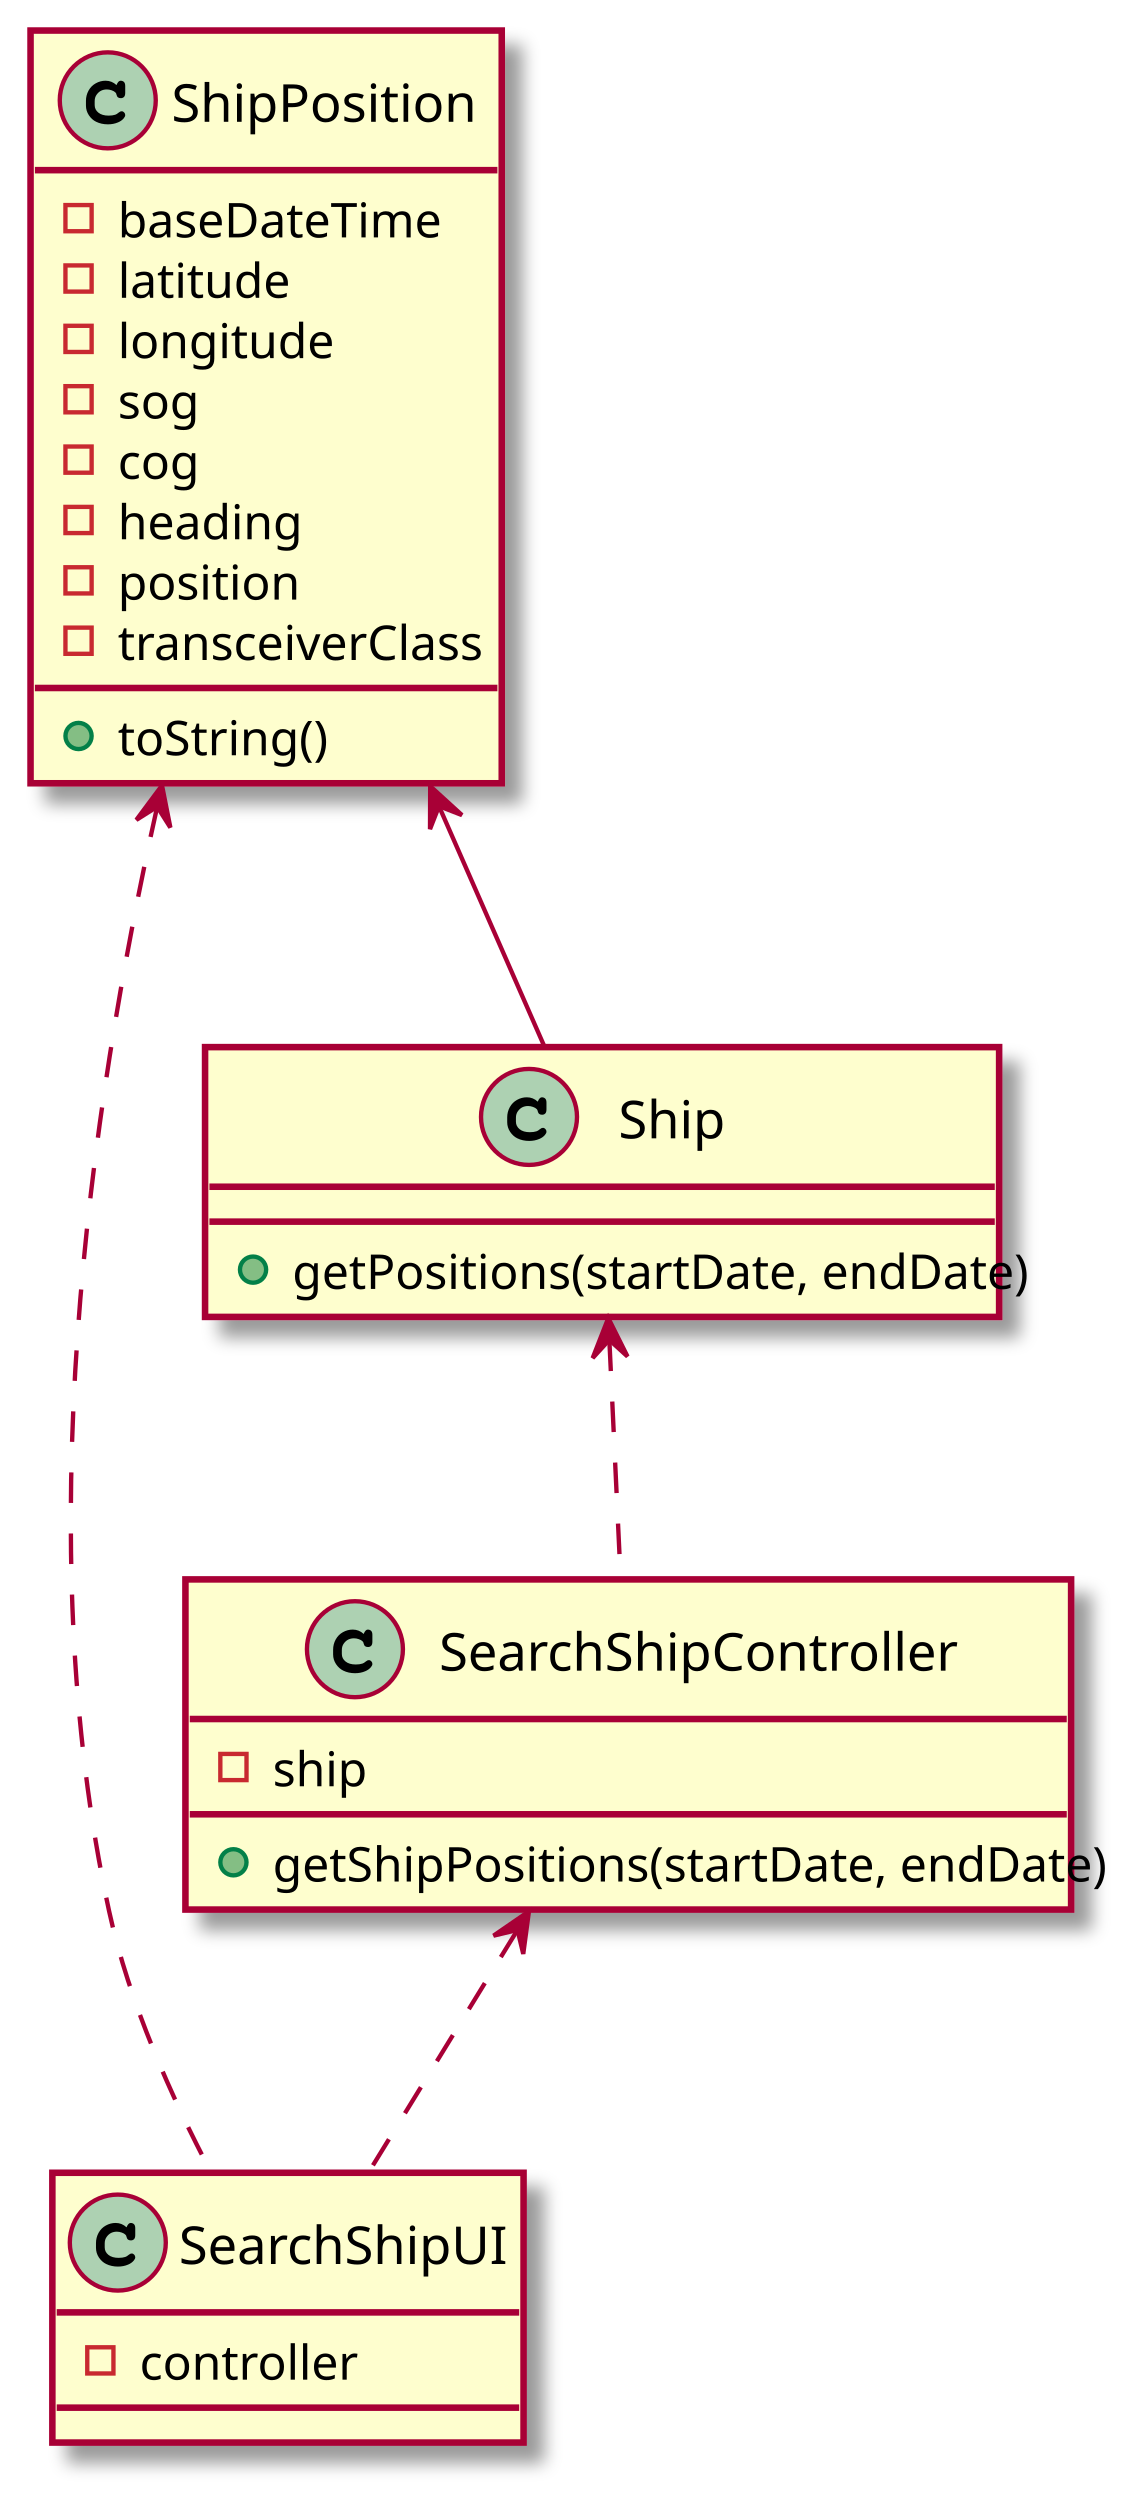
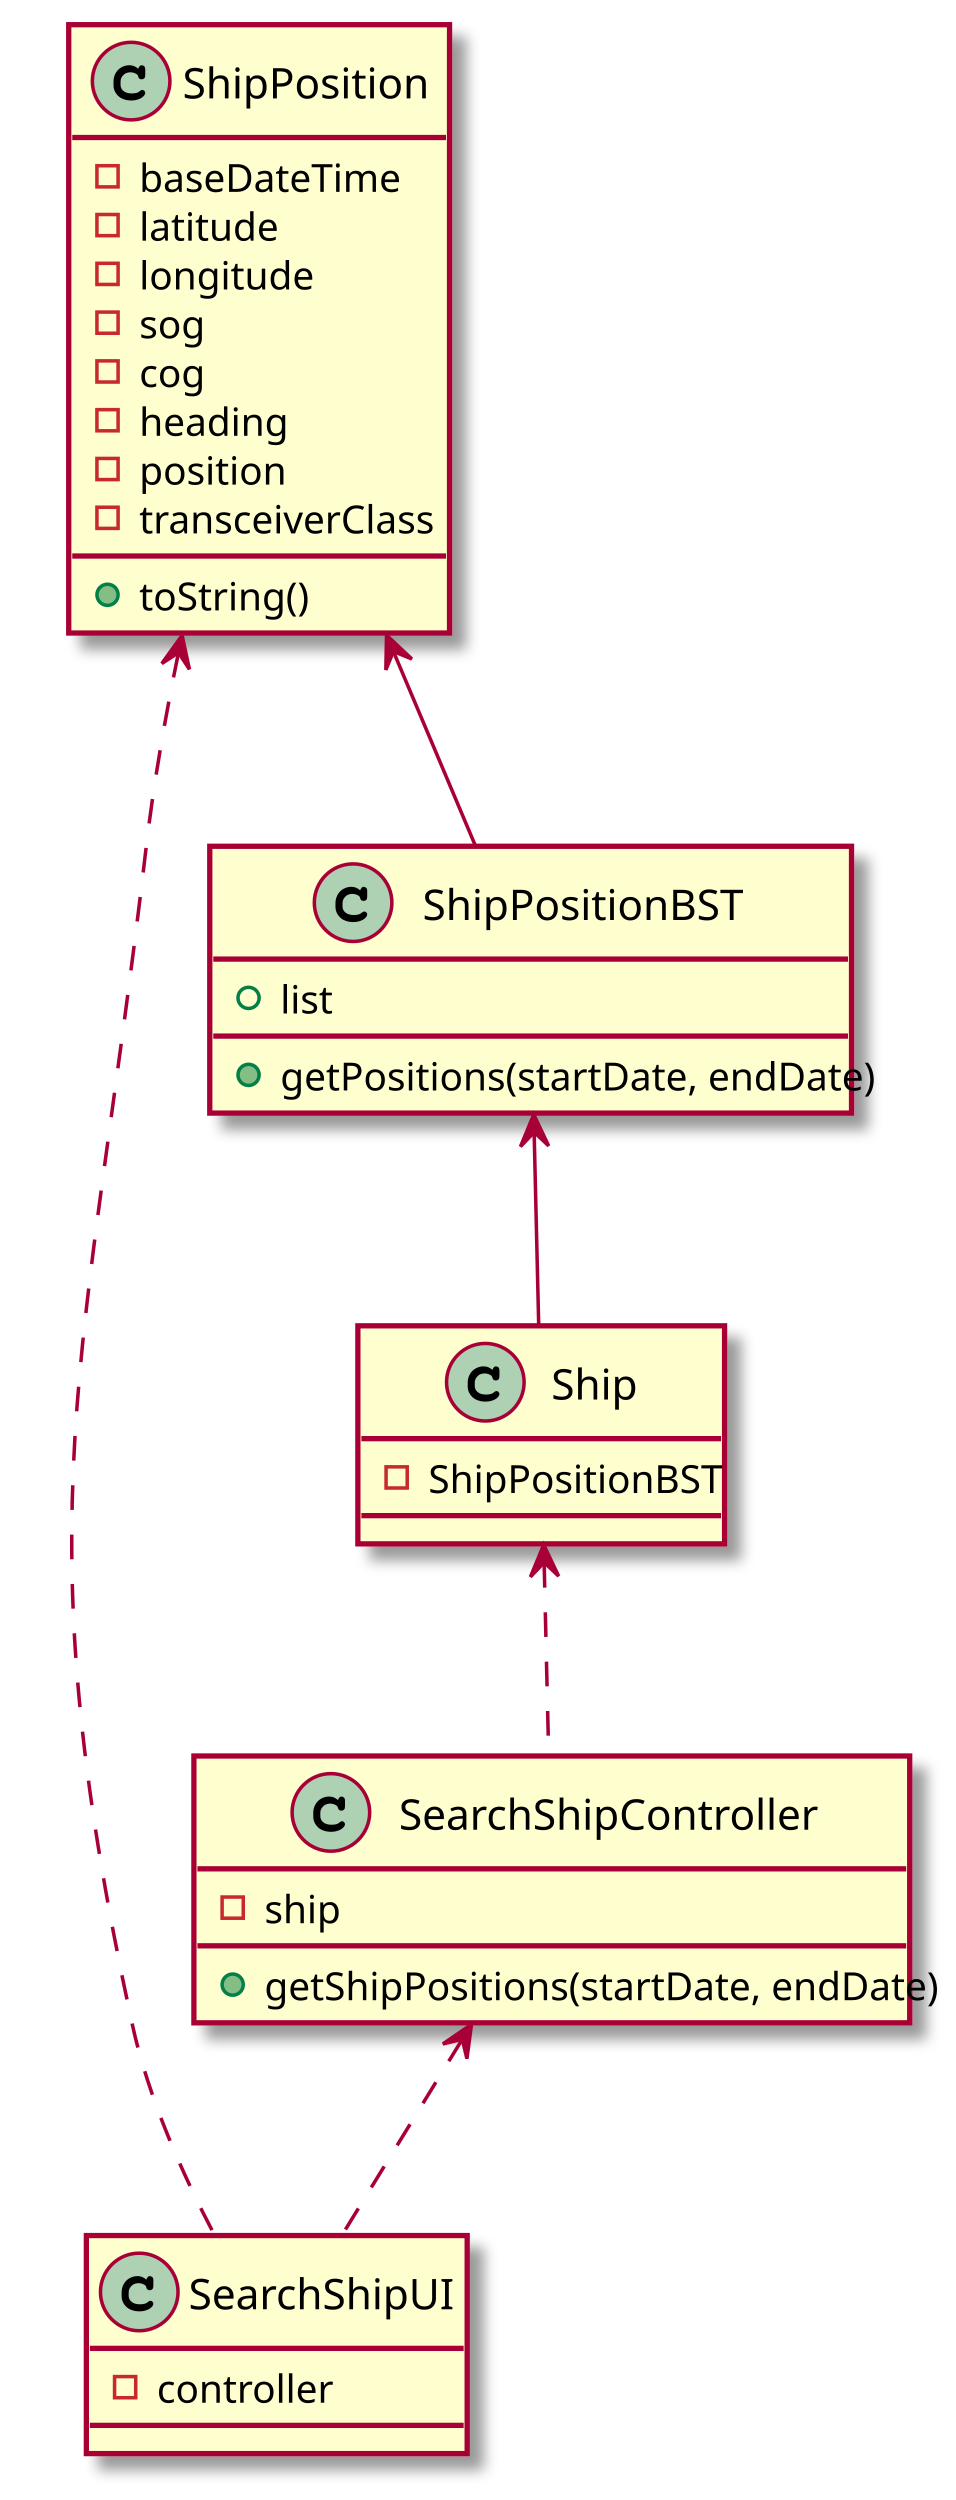
- <svg xmlns="http://www.w3.org/2000/svg" contentScriptType="application/ecmascript" contentStyleType="text/css" height="573px" preserveAspectRatio="none" style="width:259px;height:573px;" version="1.1" viewBox="0 0 259 573" width="259px" zoomAndPan="magnify">
+ <svg xmlns="http://www.w3.org/2000/svg" contentScriptType="application/ecmascript" contentStyleType="text/css" height="709px" preserveAspectRatio="none" style="width:271px;height:709px;" version="1.1" viewBox="0 0 271 709" width="271px" zoomAndPan="magnify">
  <defs>
-     <filter height="300%" id="f264sflpasuwt" width="300%" x="-1" y="-1">
+     <filter height="300%" id="foslfreictoop" width="300%" x="-1" y="-1">
      <feGaussianBlur result="blurOut" stdDeviation="2.0" />
      <feColorMatrix in="blurOut" result="blurOut2" type="matrix" values="0 0 0 0 0 0 0 0 0 0 0 0 0 0 0 0 0 0 .4 0" />
      <feOffset dx="4.0" dy="4.0" in="blurOut2" result="blurOut3" />
      <feBlend in="SourceGraphic" in2="blurOut3" mode="normal" />
    </filter>
  </defs>
  <g>
-     <rect codeLine="3" fill="#FEFECE" filter="url(#f264sflpasuwt)" height="61.836" id="SearchShipUI" style="stroke:#A80036;stroke-width:1.5;" width="108" x="12" y="498" />
-     <ellipse cx="27" cy="514" fill="#ADD1B2" rx="11" ry="11" style="stroke:#A80036;stroke-width:1.0;" />
-     <path d="M29,510.5 Q29.203,510 29.438,509.75 Q29.672,509.5 29.938,509.5 Q30.406,509.5 30.703,509.781 Q31,510.062 31,510.719 L31,512.281 Q31,512.938 30.719,513.219 Q30.438,513.5 30,513.5 Q29.609,513.5 29.359,513.328 Q29.109,513.156 29,512.703 Q28.953,512.391 28.781,512.219 Q28.469,511.891 27.906,511.703 Q27.344,511.5 26.781,511.5 Q26.078,511.5 25.484,511.781 Q24.906,512.062 24.453,512.688 Q24,513.312 24,514.172 L24,515.094 Q24,516.125 24.844,516.812 Q25.688,517.5 27.188,517.5 Q28.078,517.5 28.703,517.297 Q29.062,517.188 29.469,516.828 Q29.734,516.625 29.875,516.562 Q30.016,516.5 30.188,516.5 Q30.516,516.5 30.75,516.766 Q31,517.016 31,517.375 Q31,517.719 30.656,518.125 Q30.156,518.719 29.359,519.047 Q28.312,519.5 27.031,519.5 Q25.531,519.5 24.328,518.906 Q23.359,518.438 22.672,517.422 Q22,516.406 22,515.203 L22,514.109 Q22,512.859 22.594,511.766 Q23.203,510.672 24.25,510.094 Q25.312,509.5 26.5,509.5 Q27.219,509.5 27.844,509.75 Q28.469,510 29,510.5 Z " fill="#000000" />
-     <text fill="#000000" font-family="sans-serif" font-size="12" lengthAdjust="spacing" textLength="76" x="41" y="518.91">SearchShipUI</text>
-     <line style="stroke:#A80036;stroke-width:1.5;" x1="13" x2="119" y1="530" y2="530" />
-     <rect fill="none" height="6" style="stroke:#C82930;stroke-width:1.0;" width="6" x="20" y="538" />
-     <text fill="#000000" font-family="sans-serif" font-size="11" lengthAdjust="spacing" textLength="45" x="32" y="545.419">controller</text>
-     <line style="stroke:#A80036;stroke-width:1.5;" x1="13" x2="119" y1="551.836" y2="551.836" />
-     <rect codeLine="7" fill="#FEFECE" filter="url(#f264sflpasuwt)" height="75.672" id="SearchShipController" style="stroke:#A80036;stroke-width:1.5;" width="203" x="42.5" y="362" />
-     <ellipse cx="81.35" cy="378" fill="#ADD1B2" rx="11" ry="11" style="stroke:#A80036;stroke-width:1.0;" />
-     <path d="M83.35,374.5 Q83.553,374 83.787,373.75 Q84.022,373.5 84.287,373.5 Q84.756,373.5 85.053,373.781 Q85.35,374.062 85.35,374.719 L85.35,376.281 Q85.35,376.938 85.069,377.219 Q84.787,377.5 84.35,377.5 Q83.959,377.5 83.709,377.328 Q83.459,377.156 83.35,376.703 Q83.303,376.391 83.131,376.219 Q82.819,375.891 82.256,375.703 Q81.694,375.5 81.131,375.5 Q80.428,375.5 79.834,375.781 Q79.256,376.062 78.803,376.688 Q78.35,377.312 78.35,378.172 L78.35,379.094 Q78.35,380.125 79.194,380.812 Q80.037,381.5 81.537,381.5 Q82.428,381.5 83.053,381.297 Q83.412,381.188 83.819,380.828 Q84.084,380.625 84.225,380.562 Q84.366,380.5 84.537,380.5 Q84.866,380.5 85.1,380.766 Q85.35,381.016 85.35,381.375 Q85.35,381.719 85.006,382.125 Q84.506,382.719 83.709,383.047 Q82.662,383.5 81.381,383.5 Q79.881,383.5 78.678,382.906 Q77.709,382.438 77.022,381.422 Q76.35,380.406 76.35,379.203 L76.35,378.109 Q76.35,376.859 76.944,375.766 Q77.553,374.672 78.6,374.094 Q79.662,373.5 80.85,373.5 Q81.569,373.5 82.194,373.75 Q82.819,374 83.35,374.5 Z " fill="#000000" />
-     <text fill="#000000" font-family="sans-serif" font-size="12" lengthAdjust="spacing" textLength="118" x="100.65" y="382.91">SearchShipController</text>
-     <line style="stroke:#A80036;stroke-width:1.5;" x1="43.5" x2="244.5" y1="394" y2="394" />
-     <rect fill="none" height="6" style="stroke:#C82930;stroke-width:1.0;" width="6" x="50.5" y="402" />
-     <text fill="#000000" font-family="sans-serif" font-size="11" lengthAdjust="spacing" textLength="20" x="62.5" y="409.419">ship</text>
-     <line style="stroke:#A80036;stroke-width:1.5;" x1="43.5" x2="244.5" y1="415.836" y2="415.836" />
-     <ellipse cx="53.5" cy="426.836" fill="#84BE84" rx="3" ry="3" style="stroke:#038048;stroke-width:1.0;" />
-     <text fill="#000000" font-family="sans-serif" font-size="11" lengthAdjust="spacing" textLength="177" x="62.5" y="431.255">getShipPositions(startDate, endDate)</text>
-     <rect codeLine="12" fill="#FEFECE" filter="url(#f264sflpasuwt)" height="61.836" id="Ship" style="stroke:#A80036;stroke-width:1.5;" width="182" x="47" y="240" />
-     <ellipse cx="121.25" cy="256" fill="#ADD1B2" rx="11" ry="11" style="stroke:#A80036;stroke-width:1.0;" />
-     <path d="M123.25,252.5 Q123.453,252 123.688,251.75 Q123.922,251.5 124.188,251.5 Q124.656,251.5 124.953,251.781 Q125.25,252.062 125.25,252.719 L125.25,254.281 Q125.25,254.938 124.969,255.219 Q124.688,255.5 124.25,255.5 Q123.859,255.5 123.609,255.328 Q123.359,255.156 123.25,254.703 Q123.203,254.391 123.031,254.219 Q122.719,253.891 122.156,253.703 Q121.594,253.5 121.031,253.5 Q120.328,253.5 119.734,253.781 Q119.156,254.062 118.703,254.688 Q118.25,255.312 118.25,256.172 L118.25,257.094 Q118.25,258.125 119.094,258.812 Q119.938,259.5 121.438,259.5 Q122.328,259.5 122.953,259.297 Q123.312,259.188 123.719,258.828 Q123.984,258.625 124.125,258.562 Q124.266,258.5 124.438,258.5 Q124.766,258.5 125,258.766 Q125.25,259.016 125.25,259.375 Q125.25,259.719 124.906,260.125 Q124.406,260.719 123.609,261.047 Q122.562,261.5 121.281,261.5 Q119.781,261.5 118.578,260.906 Q117.609,260.438 116.922,259.422 Q116.25,258.406 116.25,257.203 L116.25,256.109 Q116.25,254.859 116.844,253.766 Q117.453,252.672 118.5,252.094 Q119.562,251.5 120.75,251.5 Q121.469,251.5 122.094,251.75 Q122.719,252 123.25,252.5 Z " fill="#000000" />
-     <text fill="#000000" font-family="sans-serif" font-size="12" lengthAdjust="spacing" textLength="25" x="141.75" y="260.91">Ship</text>
-     <line style="stroke:#A80036;stroke-width:1.5;" x1="48" x2="228" y1="272" y2="272" />
-     <line style="stroke:#A80036;stroke-width:1.5;" x1="48" x2="228" y1="280" y2="280" />
-     <ellipse cx="58" cy="291" fill="#84BE84" rx="3" ry="3" style="stroke:#038048;stroke-width:1.0;" />
-     <text fill="#000000" font-family="sans-serif" font-size="11" lengthAdjust="spacing" textLength="156" x="67" y="295.419">getPositions(startDate, endDate)</text>
-     <rect codeLine="16" fill="#FEFECE" filter="url(#f264sflpasuwt)" height="172.523" id="ShipPosition" style="stroke:#A80036;stroke-width:1.5;" width="108" x="7" y="7" />
-     <ellipse cx="24.7" cy="23" fill="#ADD1B2" rx="11" ry="11" style="stroke:#A80036;stroke-width:1.0;" />
-     <path d="M26.7,19.5 Q26.903,19 27.137,18.75 Q27.372,18.5 27.637,18.5 Q28.106,18.5 28.403,18.781 Q28.7,19.062 28.7,19.719 L28.7,21.281 Q28.7,21.938 28.419,22.219 Q28.137,22.5 27.7,22.5 Q27.309,22.5 27.059,22.328 Q26.809,22.156 26.7,21.703 Q26.653,21.391 26.481,21.219 Q26.169,20.891 25.606,20.703 Q25.044,20.5 24.481,20.5 Q23.778,20.5 23.184,20.781 Q22.606,21.062 22.153,21.688 Q21.7,22.312 21.7,23.172 L21.7,24.094 Q21.7,25.125 22.544,25.812 Q23.387,26.5 24.887,26.5 Q25.778,26.5 26.403,26.297 Q26.762,26.188 27.169,25.828 Q27.434,25.625 27.575,25.562 Q27.716,25.5 27.887,25.5 Q28.216,25.5 28.45,25.766 Q28.7,26.016 28.7,26.375 Q28.7,26.719 28.356,27.125 Q27.856,27.719 27.059,28.047 Q26.012,28.5 24.731,28.5 Q23.231,28.5 22.028,27.906 Q21.059,27.438 20.372,26.422 Q19.7,25.406 19.7,24.203 L19.7,23.109 Q19.7,21.859 20.294,20.766 Q20.903,19.672 21.95,19.094 Q23.012,18.5 24.2,18.5 Q24.919,18.5 25.544,18.75 Q26.169,19 26.7,19.5 Z " fill="#000000" />
-     <text fill="#000000" font-family="sans-serif" font-size="12" lengthAdjust="spacing" textLength="70" x="39.3" y="27.91">ShipPosition</text>
-     <line style="stroke:#A80036;stroke-width:1.5;" x1="8" x2="114" y1="39" y2="39" />
-     <rect fill="none" height="6" style="stroke:#C82930;stroke-width:1.0;" width="6" x="15" y="47" />
-     <text fill="#000000" font-family="sans-serif" font-size="11" lengthAdjust="spacing" textLength="68" x="27" y="54.419">baseDateTime</text>
-     <rect fill="none" height="6" style="stroke:#C82930;stroke-width:1.0;" width="6" x="15" y="60.836" />
-     <text fill="#000000" font-family="sans-serif" font-size="11" lengthAdjust="spacing" textLength="34" x="27" y="68.255">latitude</text>
-     <rect fill="none" height="6" style="stroke:#C82930;stroke-width:1.0;" width="6" x="15" y="74.672" />
-     <text fill="#000000" font-family="sans-serif" font-size="11" lengthAdjust="spacing" textLength="43" x="27" y="82.091">longitude</text>
-     <rect fill="none" height="6" style="stroke:#C82930;stroke-width:1.0;" width="6" x="15" y="88.508" />
-     <text fill="#000000" font-family="sans-serif" font-size="11" lengthAdjust="spacing" textLength="18" x="27" y="95.927">sog</text>
-     <rect fill="none" height="6" style="stroke:#C82930;stroke-width:1.0;" width="6" x="15" y="102.344" />
-     <text fill="#000000" font-family="sans-serif" font-size="11" lengthAdjust="spacing" textLength="18" x="27" y="109.763">cog</text>
-     <rect fill="none" height="6" style="stroke:#C82930;stroke-width:1.0;" width="6" x="15" y="116.18" />
-     <text fill="#000000" font-family="sans-serif" font-size="11" lengthAdjust="spacing" textLength="38" x="27" y="123.599">heading</text>
-     <rect fill="none" height="6" style="stroke:#C82930;stroke-width:1.0;" width="6" x="15" y="130.016" />
-     <text fill="#000000" font-family="sans-serif" font-size="11" lengthAdjust="spacing" textLength="37" x="27" y="137.435">position</text>
-     <rect fill="none" height="6" style="stroke:#C82930;stroke-width:1.0;" width="6" x="15" y="143.852" />
-     <text fill="#000000" font-family="sans-serif" font-size="11" lengthAdjust="spacing" textLength="82" x="27" y="151.27">transceiverClass</text>
-     <line style="stroke:#A80036;stroke-width:1.5;" x1="8" x2="114" y1="157.688" y2="157.688" />
-     <ellipse cx="18" cy="168.688" fill="#84BE84" rx="3" ry="3" style="stroke:#038048;stroke-width:1.0;" />
-     <text fill="#000000" font-family="sans-serif" font-size="11" lengthAdjust="spacing" textLength="45" x="27" y="173.106">toString()</text>
-     <path codeLine="28" d="M118.45,442.6 C107.36,460.66 94.62,481.4 84.47,497.93 " fill="none" id="SearchShipController-backto-SearchShipUI" style="stroke:#A80036;stroke-width:1.0;stroke-dasharray:7.0,7.0;" />
-     <polygon fill="#A80036" points="121.23,438.08,113.112,443.656,118.614,442.341,119.929,447.842,121.23,438.08" style="stroke:#A80036;stroke-width:1.0;" />
-     <path codeLine="29" d="M139.67,307.25 C140.47,324.24 141.43,344.62 142.25,361.86 " fill="none" id="Ship-backto-SearchShipController" style="stroke:#A80036;stroke-width:1.0;stroke-dasharray:7.0,7.0;" />
-     <polygon fill="#A80036" points="139.42,302.1,135.835,311.273,139.648,307.095,143.827,310.908,139.42,302.1" style="stroke:#A80036;stroke-width:1.0;" />
-     <path codeLine="30" d="M100.69,184.96 C109.38,204.77 117.99,224.4 124.75,239.8 " fill="none" id="ShipPosition-backto-Ship" style="stroke:#A80036;stroke-width:1.0;" />
-     <polygon fill="#A80036" points="98.6,180.19,98.557,190.039,100.611,184.768,105.882,186.821,98.6,180.19" style="stroke:#A80036;stroke-width:1.0;" />
-     <path codeLine="31" d="M36.01,184.99 C20.47,254.76 6.62,353.31 25,438 C29.55,458.97 39.43,480.92 48.36,497.89 " fill="none" id="ShipPosition-backto-SearchShipUI" style="stroke:#A80036;stroke-width:1.0;stroke-dasharray:7.0,7.0;" />
-     <polygon fill="#A80036" points="37.13,180.02,31.246,187.918,36.029,184.897,39.049,189.68,37.13,180.02" style="stroke:#A80036;stroke-width:1.0;" />
+     <rect codeLine="5" fill="#FEFECE" filter="url(#foslfreictoop)" height="61.836" id="SearchShipUI" style="stroke:#A80036;stroke-width:1.5;" width="108" x="24.49" y="634" />
+     <ellipse cx="39.49" cy="650" fill="#ADD1B2" rx="11" ry="11" style="stroke:#A80036;stroke-width:1.0;" />
+     <path d="M41.49,646.5 Q41.693,646 41.928,645.75 Q42.162,645.5 42.428,645.5 Q42.896,645.5 43.193,645.781 Q43.49,646.062 43.49,646.719 L43.49,648.281 Q43.49,648.938 43.209,649.219 Q42.928,649.5 42.49,649.5 Q42.099,649.5 41.849,649.328 Q41.599,649.156 41.49,648.703 Q41.443,648.391 41.271,648.219 Q40.959,647.891 40.396,647.703 Q39.834,647.5 39.271,647.5 Q38.568,647.5 37.974,647.781 Q37.396,648.062 36.943,648.688 Q36.49,649.312 36.49,650.172 L36.49,651.094 Q36.49,652.125 37.334,652.812 Q38.178,653.5 39.678,653.5 Q40.568,653.5 41.193,653.297 Q41.553,653.188 41.959,652.828 Q42.224,652.625 42.365,652.562 Q42.506,652.5 42.678,652.5 Q43.006,652.5 43.24,652.766 Q43.49,653.016 43.49,653.375 Q43.49,653.719 43.146,654.125 Q42.646,654.719 41.849,655.047 Q40.803,655.5 39.521,655.5 Q38.021,655.5 36.818,654.906 Q35.849,654.438 35.162,653.422 Q34.49,652.406 34.49,651.203 L34.49,650.109 Q34.49,648.859 35.084,647.766 Q35.693,646.672 36.74,646.094 Q37.803,645.5 38.99,645.5 Q39.709,645.5 40.334,645.75 Q40.959,646 41.49,646.5 Z " fill="#000000" />
+     <text fill="#000000" font-family="sans-serif" font-size="12" lengthAdjust="spacing" textLength="76" x="53.49" y="654.91">SearchShipUI</text>
+     <line style="stroke:#A80036;stroke-width:1.5;" x1="25.49" x2="131.49" y1="666" y2="666" />
+     <rect fill="none" height="6" style="stroke:#C82930;stroke-width:1.0;" width="6" x="32.49" y="674" />
+     <text fill="#000000" font-family="sans-serif" font-size="11" lengthAdjust="spacing" textLength="45" x="44.49" y="681.419">controller</text>
+     <line style="stroke:#A80036;stroke-width:1.5;" x1="25.49" x2="131.49" y1="687.836" y2="687.836" />
+     <rect codeLine="9" fill="#FEFECE" filter="url(#foslfreictoop)" height="75.672" id="SearchShipController" style="stroke:#A80036;stroke-width:1.5;" width="203" x="54.99" y="498" />
+     <ellipse cx="93.84" cy="514" fill="#ADD1B2" rx="11" ry="11" style="stroke:#A80036;stroke-width:1.0;" />
+     <path d="M95.84,510.5 Q96.043,510 96.278,509.75 Q96.512,509.5 96.778,509.5 Q97.246,509.5 97.543,509.781 Q97.84,510.062 97.84,510.719 L97.84,512.281 Q97.84,512.938 97.559,513.219 Q97.278,513.5 96.84,513.5 Q96.449,513.5 96.199,513.328 Q95.949,513.156 95.84,512.703 Q95.793,512.391 95.621,512.219 Q95.309,511.891 94.746,511.703 Q94.184,511.5 93.621,511.5 Q92.918,511.5 92.324,511.781 Q91.746,512.062 91.293,512.688 Q90.84,513.312 90.84,514.172 L90.84,515.094 Q90.84,516.125 91.684,516.812 Q92.528,517.5 94.028,517.5 Q94.918,517.5 95.543,517.297 Q95.903,517.188 96.309,516.828 Q96.574,516.625 96.715,516.562 Q96.856,516.5 97.028,516.5 Q97.356,516.5 97.59,516.766 Q97.84,517.016 97.84,517.375 Q97.84,517.719 97.496,518.125 Q96.996,518.719 96.199,519.047 Q95.153,519.5 93.871,519.5 Q92.371,519.5 91.168,518.906 Q90.199,518.438 89.512,517.422 Q88.84,516.406 88.84,515.203 L88.84,514.109 Q88.84,512.859 89.434,511.766 Q90.043,510.672 91.09,510.094 Q92.153,509.5 93.34,509.5 Q94.059,509.5 94.684,509.75 Q95.309,510 95.84,510.5 Z " fill="#000000" />
+     <text fill="#000000" font-family="sans-serif" font-size="12" lengthAdjust="spacing" textLength="118" x="113.14" y="518.91">SearchShipController</text>
+     <line style="stroke:#A80036;stroke-width:1.5;" x1="55.99" x2="256.99" y1="530" y2="530" />
+     <rect fill="none" height="6" style="stroke:#C82930;stroke-width:1.0;" width="6" x="62.99" y="538" />
+     <text fill="#000000" font-family="sans-serif" font-size="11" lengthAdjust="spacing" textLength="20" x="74.99" y="545.419">ship</text>
+     <line style="stroke:#A80036;stroke-width:1.5;" x1="55.99" x2="256.99" y1="551.836" y2="551.836" />
+     <ellipse cx="65.99" cy="562.836" fill="#84BE84" rx="3" ry="3" style="stroke:#038048;stroke-width:1.0;" />
+     <text fill="#000000" font-family="sans-serif" font-size="11" lengthAdjust="spacing" textLength="177" x="74.99" y="567.255">getShipPositions(startDate, endDate)</text>
+     <rect codeLine="14" fill="#FEFECE" filter="url(#foslfreictoop)" height="61.836" id="Ship" style="stroke:#A80036;stroke-width:1.5;" width="104" x="101.49" y="376" />
+     <ellipse cx="137.64" cy="392" fill="#ADD1B2" rx="11" ry="11" style="stroke:#A80036;stroke-width:1.0;" />
+     <path d="M139.64,388.5 Q139.843,388 140.077,387.75 Q140.312,387.5 140.577,387.5 Q141.046,387.5 141.343,387.781 Q141.64,388.062 141.64,388.719 L141.64,390.281 Q141.64,390.938 141.359,391.219 Q141.077,391.5 140.64,391.5 Q140.249,391.5 139.999,391.328 Q139.749,391.156 139.64,390.703 Q139.593,390.391 139.421,390.219 Q139.109,389.891 138.546,389.703 Q137.984,389.5 137.421,389.5 Q136.718,389.5 136.124,389.781 Q135.546,390.062 135.093,390.688 Q134.64,391.312 134.64,392.172 L134.64,393.094 Q134.64,394.125 135.484,394.812 Q136.327,395.5 137.827,395.5 Q138.718,395.5 139.343,395.297 Q139.702,395.188 140.109,394.828 Q140.374,394.625 140.515,394.562 Q140.656,394.5 140.827,394.5 Q141.156,394.5 141.39,394.766 Q141.64,395.016 141.64,395.375 Q141.64,395.719 141.296,396.125 Q140.796,396.719 139.999,397.047 Q138.952,397.5 137.671,397.5 Q136.171,397.5 134.968,396.906 Q133.999,396.438 133.312,395.422 Q132.64,394.406 132.64,393.203 L132.64,392.109 Q132.64,390.859 133.234,389.766 Q133.843,388.672 134.89,388.094 Q135.952,387.5 137.14,387.5 Q137.859,387.5 138.484,387.75 Q139.109,388 139.64,388.5 Z " fill="#000000" />
+     <text fill="#000000" font-family="sans-serif" font-size="12" lengthAdjust="spacing" textLength="25" x="156.34" y="396.91">Ship</text>
+     <line style="stroke:#A80036;stroke-width:1.5;" x1="102.49" x2="204.49" y1="408" y2="408" />
+     <rect fill="none" height="6" style="stroke:#C82930;stroke-width:1.0;" width="6" x="109.49" y="416" />
+     <text fill="#000000" font-family="sans-serif" font-size="11" lengthAdjust="spacing" textLength="78" x="121.49" y="423.419">ShipPositionBST</text>
+     <line style="stroke:#A80036;stroke-width:1.5;" x1="102.49" x2="204.49" y1="429.836" y2="429.836" />
+     <rect codeLine="18" fill="#FEFECE" filter="url(#foslfreictoop)" height="172.523" id="ShipPosition" style="stroke:#A80036;stroke-width:1.5;" width="108" x="19.49" y="7" />
+     <ellipse cx="37.19" cy="23" fill="#ADD1B2" rx="11" ry="11" style="stroke:#A80036;stroke-width:1.0;" />
+     <path d="M39.19,19.5 Q39.393,19 39.627,18.75 Q39.862,18.5 40.127,18.5 Q40.596,18.5 40.893,18.781 Q41.19,19.062 41.19,19.719 L41.19,21.281 Q41.19,21.938 40.909,22.219 Q40.627,22.5 40.19,22.5 Q39.799,22.5 39.549,22.328 Q39.299,22.156 39.19,21.703 Q39.143,21.391 38.971,21.219 Q38.659,20.891 38.096,20.703 Q37.534,20.5 36.971,20.5 Q36.268,20.5 35.674,20.781 Q35.096,21.062 34.643,21.688 Q34.19,22.312 34.19,23.172 L34.19,24.094 Q34.19,25.125 35.034,25.812 Q35.877,26.5 37.377,26.5 Q38.268,26.5 38.893,26.297 Q39.252,26.188 39.659,25.828 Q39.924,25.625 40.065,25.562 Q40.206,25.5 40.377,25.5 Q40.706,25.5 40.94,25.766 Q41.19,26.016 41.19,26.375 Q41.19,26.719 40.846,27.125 Q40.346,27.719 39.549,28.047 Q38.502,28.5 37.221,28.5 Q35.721,28.5 34.518,27.906 Q33.549,27.438 32.862,26.422 Q32.19,25.406 32.19,24.203 L32.19,23.109 Q32.19,21.859 32.784,20.766 Q33.393,19.672 34.44,19.094 Q35.502,18.5 36.69,18.5 Q37.409,18.5 38.034,18.75 Q38.659,19 39.19,19.5 Z " fill="#000000" />
+     <text fill="#000000" font-family="sans-serif" font-size="12" lengthAdjust="spacing" textLength="70" x="51.79" y="27.91">ShipPosition</text>
+     <line style="stroke:#A80036;stroke-width:1.5;" x1="20.49" x2="126.49" y1="39" y2="39" />
+     <rect fill="none" height="6" style="stroke:#C82930;stroke-width:1.0;" width="6" x="27.49" y="47" />
+     <text fill="#000000" font-family="sans-serif" font-size="11" lengthAdjust="spacing" textLength="68" x="39.49" y="54.419">baseDateTime</text>
+     <rect fill="none" height="6" style="stroke:#C82930;stroke-width:1.0;" width="6" x="27.49" y="60.836" />
+     <text fill="#000000" font-family="sans-serif" font-size="11" lengthAdjust="spacing" textLength="34" x="39.49" y="68.255">latitude</text>
+     <rect fill="none" height="6" style="stroke:#C82930;stroke-width:1.0;" width="6" x="27.49" y="74.672" />
+     <text fill="#000000" font-family="sans-serif" font-size="11" lengthAdjust="spacing" textLength="43" x="39.49" y="82.091">longitude</text>
+     <rect fill="none" height="6" style="stroke:#C82930;stroke-width:1.0;" width="6" x="27.49" y="88.508" />
+     <text fill="#000000" font-family="sans-serif" font-size="11" lengthAdjust="spacing" textLength="18" x="39.49" y="95.927">sog</text>
+     <rect fill="none" height="6" style="stroke:#C82930;stroke-width:1.0;" width="6" x="27.49" y="102.344" />
+     <text fill="#000000" font-family="sans-serif" font-size="11" lengthAdjust="spacing" textLength="18" x="39.49" y="109.763">cog</text>
+     <rect fill="none" height="6" style="stroke:#C82930;stroke-width:1.0;" width="6" x="27.49" y="116.18" />
+     <text fill="#000000" font-family="sans-serif" font-size="11" lengthAdjust="spacing" textLength="38" x="39.49" y="123.599">heading</text>
+     <rect fill="none" height="6" style="stroke:#C82930;stroke-width:1.0;" width="6" x="27.49" y="130.016" />
+     <text fill="#000000" font-family="sans-serif" font-size="11" lengthAdjust="spacing" textLength="37" x="39.49" y="137.435">position</text>
+     <rect fill="none" height="6" style="stroke:#C82930;stroke-width:1.0;" width="6" x="27.49" y="143.852" />
+     <text fill="#000000" font-family="sans-serif" font-size="11" lengthAdjust="spacing" textLength="82" x="39.49" y="151.27">transceiverClass</text>
+     <line style="stroke:#A80036;stroke-width:1.5;" x1="20.49" x2="126.49" y1="157.688" y2="157.688" />
+     <ellipse cx="30.49" cy="168.688" fill="#84BE84" rx="3" ry="3" style="stroke:#038048;stroke-width:1.0;" />
+     <text fill="#000000" font-family="sans-serif" font-size="11" lengthAdjust="spacing" textLength="45" x="39.49" y="173.106">toString()</text>
+     <rect codeLine="30" fill="#FEFECE" filter="url(#foslfreictoop)" height="75.672" id="ShipPositionBST" style="stroke:#A80036;stroke-width:1.5;" width="182" x="59.49" y="240" />
+     <ellipse cx="100.14" cy="256" fill="#ADD1B2" rx="11" ry="11" style="stroke:#A80036;stroke-width:1.0;" />
+     <path d="M102.14,252.5 Q102.343,252 102.578,251.75 Q102.812,251.5 103.078,251.5 Q103.546,251.5 103.843,251.781 Q104.14,252.062 104.14,252.719 L104.14,254.281 Q104.14,254.938 103.859,255.219 Q103.578,255.5 103.14,255.5 Q102.749,255.5 102.499,255.328 Q102.249,255.156 102.14,254.703 Q102.093,254.391 101.921,254.219 Q101.609,253.891 101.046,253.703 Q100.484,253.5 99.921,253.5 Q99.218,253.5 98.624,253.781 Q98.046,254.062 97.593,254.688 Q97.14,255.312 97.14,256.172 L97.14,257.094 Q97.14,258.125 97.984,258.812 Q98.828,259.5 100.328,259.5 Q101.218,259.5 101.843,259.297 Q102.203,259.188 102.609,258.828 Q102.874,258.625 103.015,258.562 Q103.156,258.5 103.328,258.5 Q103.656,258.5 103.89,258.766 Q104.14,259.016 104.14,259.375 Q104.14,259.719 103.796,260.125 Q103.296,260.719 102.499,261.047 Q101.453,261.5 100.171,261.5 Q98.671,261.5 97.468,260.906 Q96.499,260.438 95.812,259.422 Q95.14,258.406 95.14,257.203 L95.14,256.109 Q95.14,254.859 95.734,253.766 Q96.343,252.672 97.39,252.094 Q98.453,251.5 99.64,251.5 Q100.359,251.5 100.984,251.75 Q101.609,252 102.14,252.5 Z " fill="#000000" />
+     <text fill="#000000" font-family="sans-serif" font-size="12" lengthAdjust="spacing" textLength="93" x="119.84" y="260.91">ShipPositionBST</text>
+     <line style="stroke:#A80036;stroke-width:1.5;" x1="60.49" x2="240.49" y1="272" y2="272" />
+     <ellipse cx="70.49" cy="283" fill="none" rx="3" ry="3" style="stroke:#038048;stroke-width:1.0;" />
+     <text fill="#000000" font-family="sans-serif" font-size="11" lengthAdjust="spacing" textLength="13" x="79.49" y="287.419">list</text>
+     <line style="stroke:#A80036;stroke-width:1.5;" x1="60.49" x2="240.49" y1="293.836" y2="293.836" />
+     <ellipse cx="70.49" cy="304.836" fill="#84BE84" rx="3" ry="3" style="stroke:#038048;stroke-width:1.0;" />
+     <text fill="#000000" font-family="sans-serif" font-size="11" lengthAdjust="spacing" textLength="156" x="79.49" y="309.255">getPositions(startDate, endDate)</text>
+     <path codeLine="35" d="M130.94,578.6 C119.85,596.66 107.11,617.4 96.96,633.93 " fill="none" id="SearchShipController-backto-SearchShipUI" style="stroke:#A80036;stroke-width:1.0;stroke-dasharray:7.0,7.0;" />
+     <polygon fill="#A80036" points="133.72,574.08,125.602,579.656,131.103,578.341,132.419,583.842,133.72,574.08" style="stroke:#A80036;stroke-width:1.0;" />
+     <path codeLine="36" d="M154.32,443.25 C154.72,460.24 155.21,480.62 155.61,497.86 " fill="none" id="Ship-backto-SearchShipController" style="stroke:#A80036;stroke-width:1.0;stroke-dasharray:7.0,7.0;" />
+     <polygon fill="#A80036" points="154.2,438.1,150.433,447.2,154.328,443.098,158.43,446.994,154.2,438.1" style="stroke:#A80036;stroke-width:1.0;" />
+     <path codeLine="37" d="M151.49,321.52 C151.92,339.36 152.4,359.68 152.78,375.93 " fill="none" id="ShipPositionBST-backto-Ship" style="stroke:#A80036;stroke-width:1.0;" />
+     <polygon fill="#A80036" points="151.37,316.08,147.603,325.18,151.499,321.078,155.6,324.974,151.37,316.08" style="stroke:#A80036;stroke-width:1.0;" />
+     <path codeLine="38" d="M111.69,185.05 C119.85,204.38 128.02,223.75 134.75,239.69 " fill="none" id="ShipPosition-backto-ShipPositionBST" style="stroke:#A80036;stroke-width:1.0;" />
+     <polygon fill="#A80036" points="109.62,180.14,109.426,189.987,111.56,184.748,116.799,186.882,109.62,180.14" style="stroke:#A80036;stroke-width:1.0;" />
+     <path codeLine="39" d="M50.59,185.25 C46.88,203.28 43.57,222.15 41.49,240 C24.31,387.46 6,428.92 37.49,574 C42.04,594.97 51.92,616.92 60.85,633.89 " fill="none" id="ShipPosition-backto-SearchShipUI" style="stroke:#A80036;stroke-width:1.0;stroke-dasharray:7.0,7.0;" />
+     <polygon fill="#A80036" points="51.65,180.19,45.886,188.176,50.623,185.083,53.716,189.82,51.65,180.19" style="stroke:#A80036;stroke-width:1.0;" />
  </g>
</svg>
